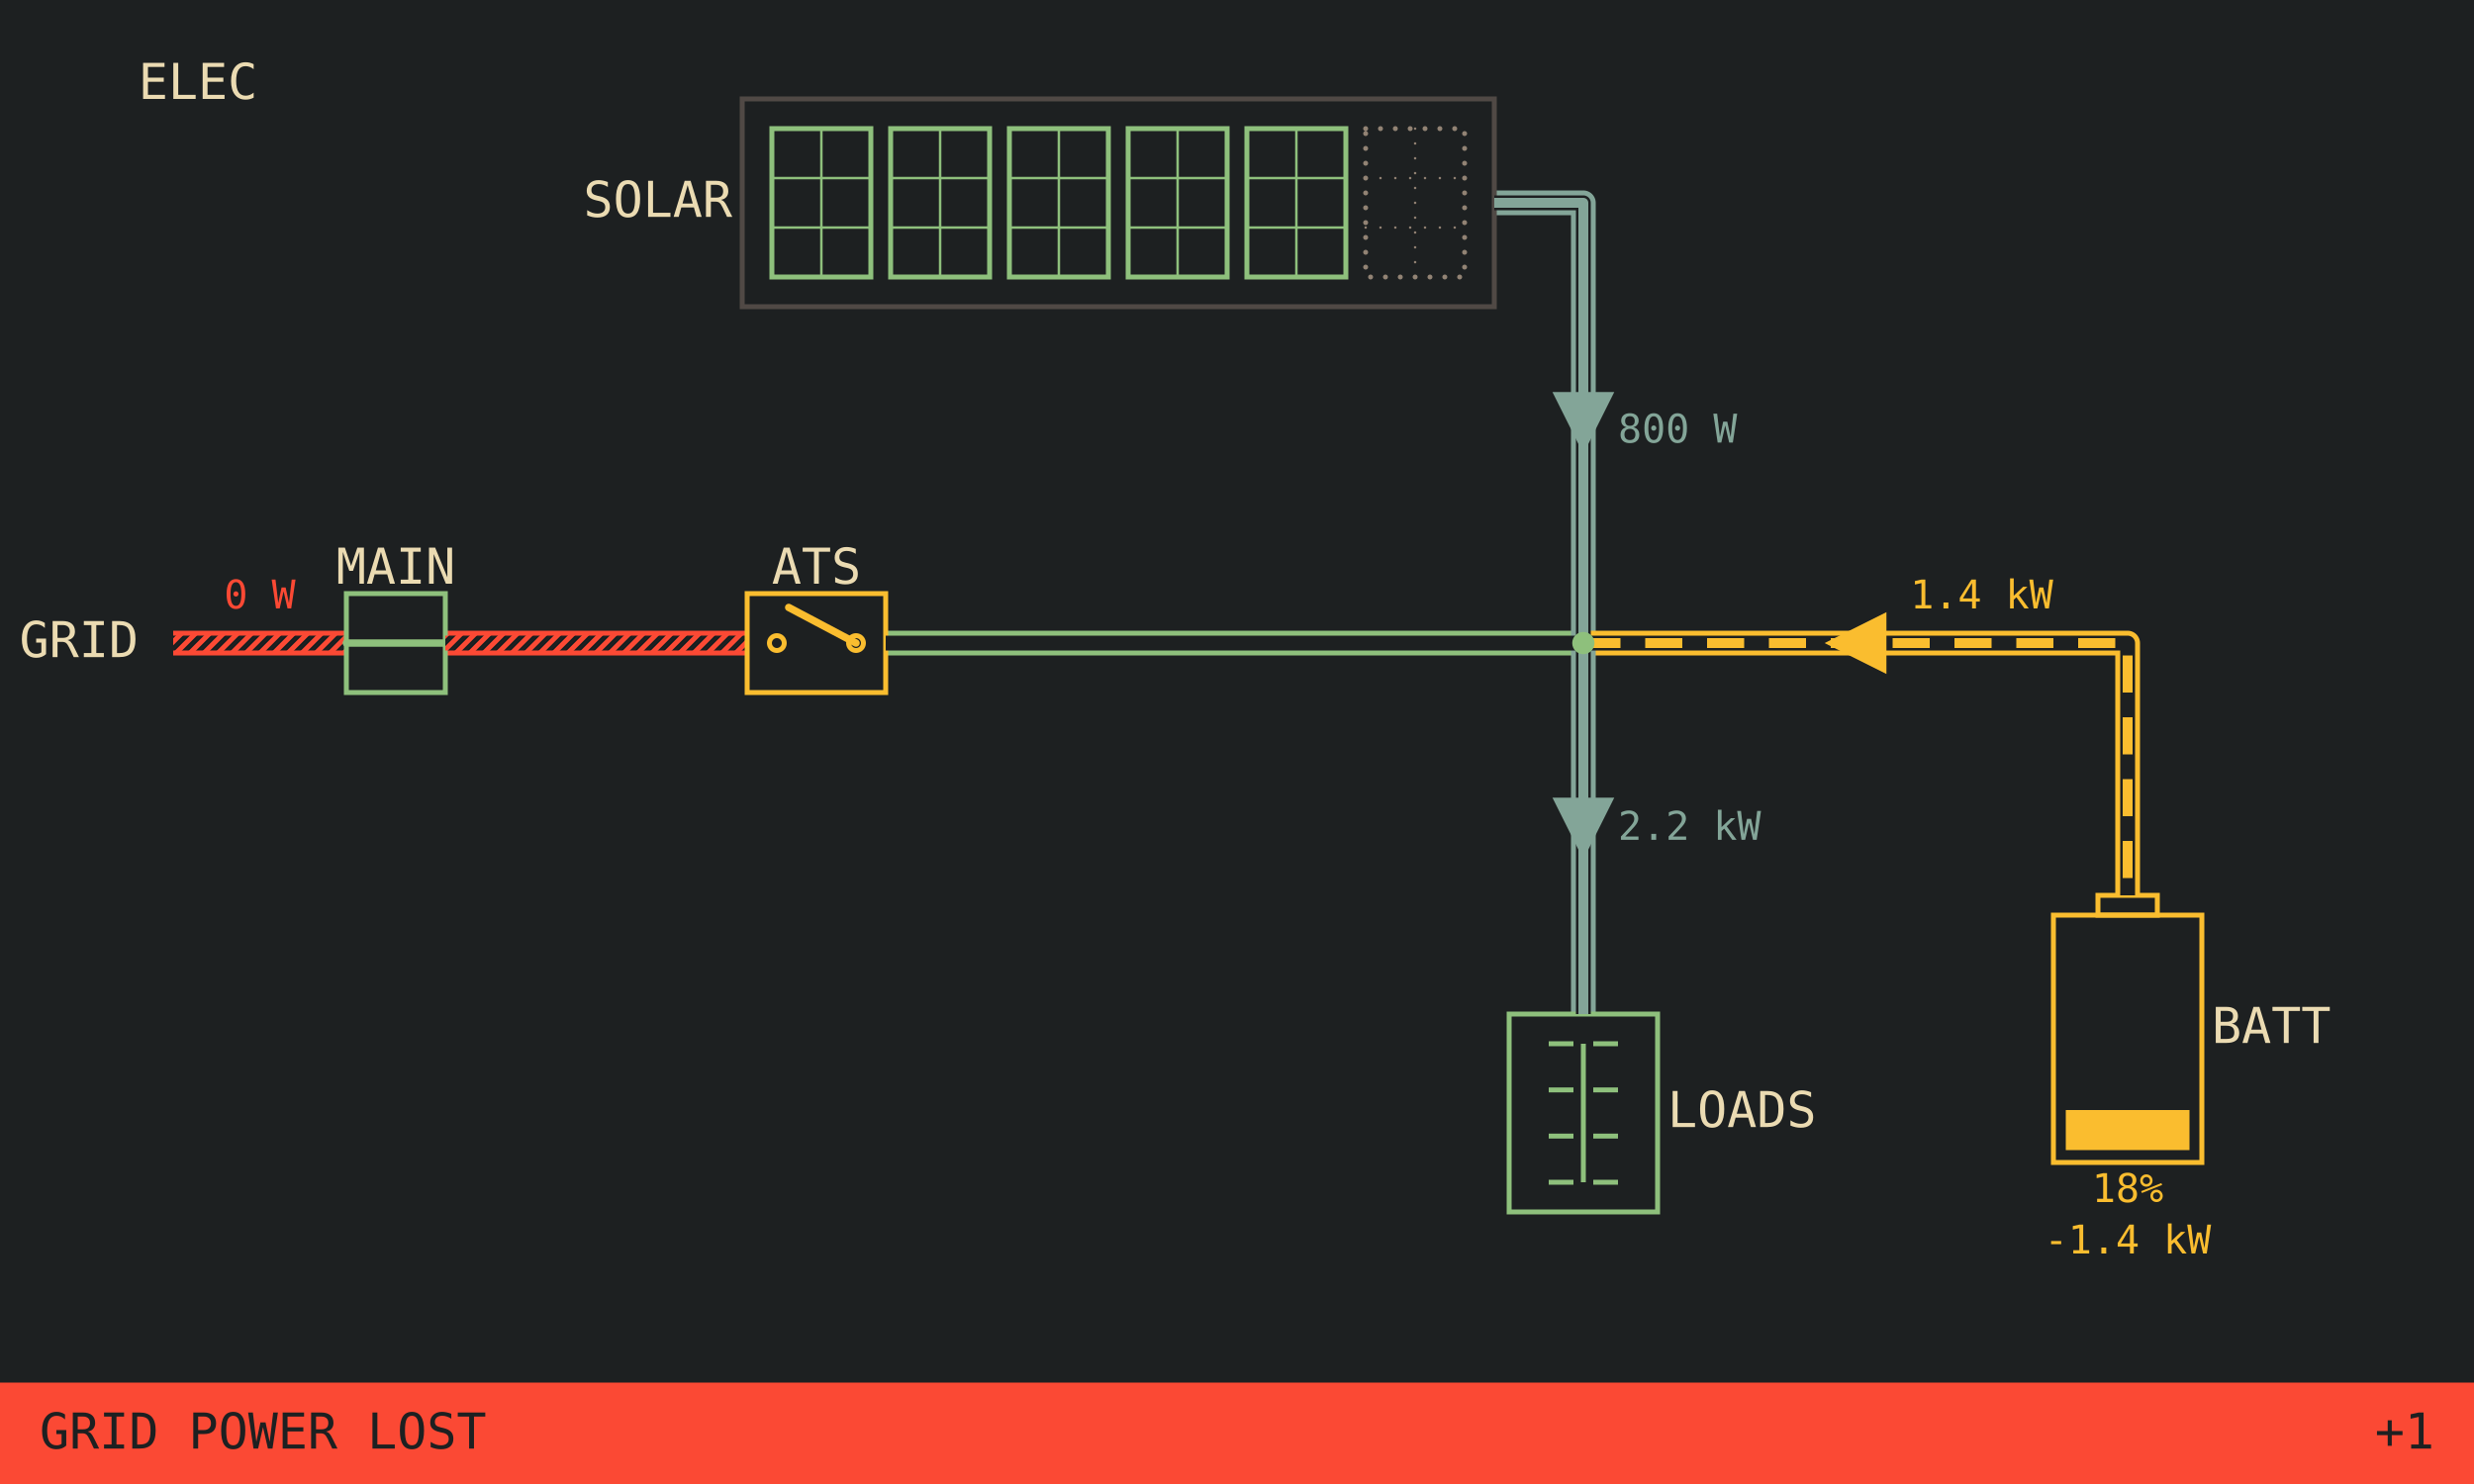
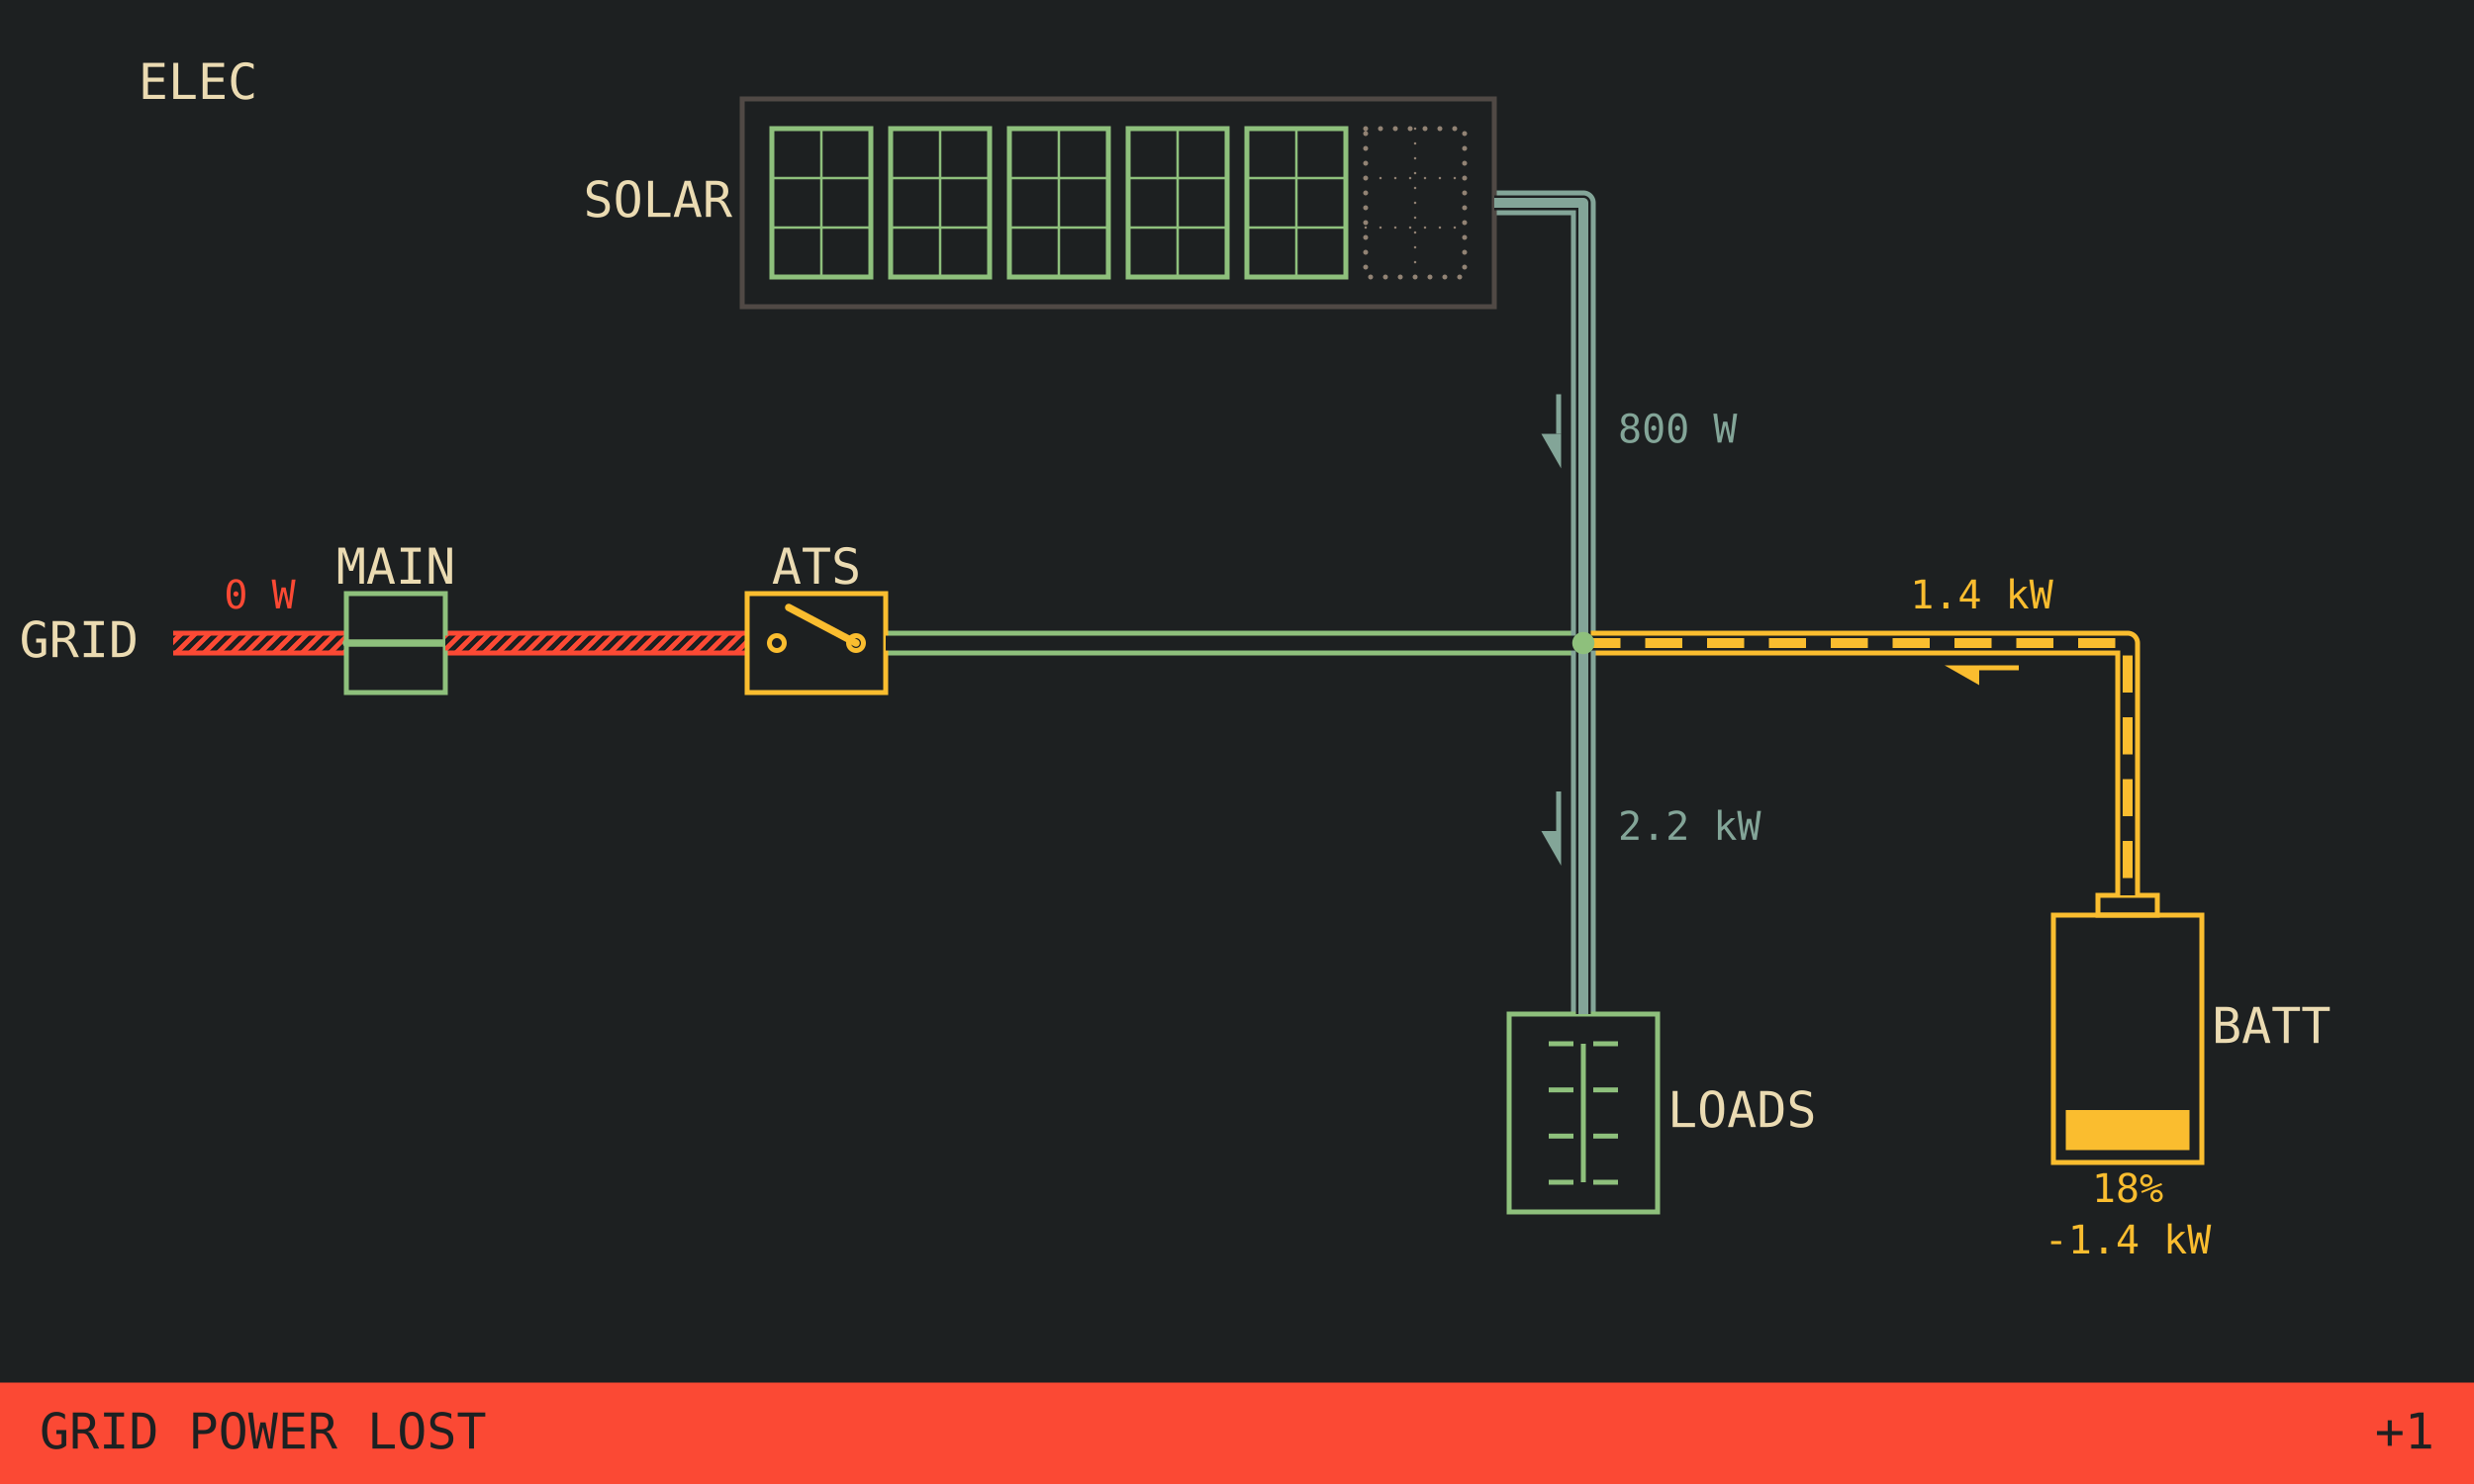
<svg xmlns="http://www.w3.org/2000/svg" viewBox="0 0 1000 600" width="1280" height="768" data-page="electrical" data-theme="lcd">
  <style>.attn{animation:mfd-attn 1s step-end infinite}@keyframes mfd-attn{50%{opacity:0.25}}</style>
  <rect x="0" y="0" width="1000" height="600" fill="#1d2021" />
  <g id="casings">
    <g data-for="grid">
      <polyline points="70,260 140,260" fill="none" stroke="#fb4934" stroke-width="10" stroke-linejoin="round" />
    </g>
    <g data-for="grid_link">
      <polyline points="180,260 302,260" fill="none" stroke="#fb4934" stroke-width="10" stroke-linejoin="round" />
    </g>
    <g data-for="backup_feed">
      <polyline points="358,260 640,260" fill="none" stroke="#8ec07c" stroke-width="10" stroke-linejoin="round" />
    </g>
    <g data-for="solar">
      <polyline points="604,82 640,82 640,260" fill="none" stroke="#83a598" stroke-width="10" stroke-linejoin="round" />
    </g>
    <g data-for="battery_feed">
      <polyline points="640,260 860,260 860,362" fill="none" stroke="#fabd2f" stroke-width="10" stroke-linejoin="round" />
    </g>
    <g data-for="load_feed">
      <polyline points="640,260 640,410" fill="none" stroke="#83a598" stroke-width="10" stroke-linejoin="round" />
    </g>
  </g>
  <g id="title">
    <text x="80" y="40" text-anchor="middle" font-family="DejaVu Sans Mono, monospace" font-size="20" fill="#ebdbb2">ELEC</text>
  </g>
  <g id="grid">
    <pattern id="hatch-grid-0" width="4" height="4" patternUnits="userSpaceOnUse" patternTransform="rotate(45)">
      <rect x="0" y="0" width="4" height="4" fill="#1d2021" />
      <rect x="0" y="0" width="2" height="4" fill="#fb4934" />
    </pattern>
    <line x1="70" y1="260" x2="140" y2="260" stroke="url(#hatch-grid-0)" stroke-width="6" stroke-linecap="butt" />
    <text x="56" y="260" text-anchor="end" dominant-baseline="middle" font-family="DejaVu Sans Mono, monospace" font-size="20" fill="#ebdbb2">GRID</text>
    <text x="105" y="246" text-anchor="middle" font-family="DejaVu Sans Mono, monospace" font-size="16" fill="#fb4934">0 W</text>
  </g>
  <g id="main_breaker">
    <g>
      <rect x="140" y="240" width="40" height="40" fill="none" stroke="#8ec07c" stroke-width="2" />
      <line x1="140" y1="260" x2="180" y2="260" stroke="#8ec07c" stroke-width="3" stroke-linecap="round" />
    </g>
    <text x="160" y="236" text-anchor="middle" font-family="DejaVu Sans Mono, monospace" font-size="20" fill="#ebdbb2">MAIN</text>
  </g>
  <g id="grid_link">
    <pattern id="hatch-grid_link-0" width="4" height="4" patternUnits="userSpaceOnUse" patternTransform="rotate(45)">
      <rect x="0" y="0" width="4" height="4" fill="#1d2021" />
      <rect x="0" y="0" width="2" height="4" fill="#fb4934" />
    </pattern>
    <line x1="180" y1="260" x2="302" y2="260" stroke="url(#hatch-grid_link-0)" stroke-width="6" stroke-linecap="butt" />
  </g>
  <g id="ats">
    <g>
      <rect x="302" y="240" width="56" height="40" fill="none" stroke="#fabd2f" stroke-width="2" />
      <circle cx="314" cy="260" r="3" fill="none" stroke="#fabd2f" stroke-width="2" />
      <circle cx="346" cy="260" r="3" fill="none" stroke="#fabd2f" stroke-width="2" />
      <line x1="346" y1="260" x2="318.8" y2="245.6" stroke="#fabd2f" stroke-width="3" stroke-linecap="round" />
    </g>
    <text x="330" y="236" text-anchor="middle" font-family="DejaVu Sans Mono, monospace" font-size="20" fill="#ebdbb2">ATS</text>
  </g>
  <g id="backup_feed">
    <polyline points="358,260 640,260" fill="none" stroke="#1d2021" stroke-width="6" stroke-linejoin="round" />
  </g>
  <g id="array">
    <rect x="300" y="40" width="304" height="84" fill="none" stroke="#504945" stroke-width="2" />
    <g id="array.p1">
      <rect x="312" y="52" width="40" height="60" fill="none" stroke="#8ec07c" stroke-width="2" />
      <line x1="312" y1="72" x2="352" y2="72" stroke="#8ec07c" stroke-width="1" />
      <line x1="312" y1="92" x2="352" y2="92" stroke="#8ec07c" stroke-width="1" />
      <line x1="332" y1="52" x2="332" y2="112" stroke="#8ec07c" stroke-width="1" />
    </g>
    <g id="array.p2">
      <rect x="360" y="52" width="40" height="60" fill="none" stroke="#8ec07c" stroke-width="2" />
      <line x1="360" y1="72" x2="400" y2="72" stroke="#8ec07c" stroke-width="1" />
      <line x1="360" y1="92" x2="400" y2="92" stroke="#8ec07c" stroke-width="1" />
      <line x1="380" y1="52" x2="380" y2="112" stroke="#8ec07c" stroke-width="1" />
    </g>
    <g id="array.p3">
      <rect x="408" y="52" width="40" height="60" fill="none" stroke="#8ec07c" stroke-width="2" />
      <line x1="408" y1="72" x2="448" y2="72" stroke="#8ec07c" stroke-width="1" />
      <line x1="408" y1="92" x2="448" y2="92" stroke="#8ec07c" stroke-width="1" />
      <line x1="428" y1="52" x2="428" y2="112" stroke="#8ec07c" stroke-width="1" />
    </g>
    <g id="array.p4">
      <rect x="456" y="52" width="40" height="60" fill="none" stroke="#8ec07c" stroke-width="2" />
      <line x1="456" y1="72" x2="496" y2="72" stroke="#8ec07c" stroke-width="1" />
      <line x1="456" y1="92" x2="496" y2="92" stroke="#8ec07c" stroke-width="1" />
      <line x1="476" y1="52" x2="476" y2="112" stroke="#8ec07c" stroke-width="1" />
    </g>
    <g id="array.p5">
      <rect x="504" y="52" width="40" height="60" fill="none" stroke="#8ec07c" stroke-width="2" />
      <line x1="504" y1="72" x2="544" y2="72" stroke="#8ec07c" stroke-width="1" />
      <line x1="504" y1="92" x2="544" y2="92" stroke="#8ec07c" stroke-width="1" />
      <line x1="524" y1="52" x2="524" y2="112" stroke="#8ec07c" stroke-width="1" />
    </g>
    <g id="array.p6">
      <rect x="552" y="52" width="40" height="60" fill="none" stroke="#928374" stroke-width="2" stroke-dasharray="0 6" stroke-linecap="round" />
      <line x1="552" y1="72" x2="592" y2="72" stroke="#928374" stroke-width="1" stroke-dasharray="0 6" stroke-linecap="round" />
      <line x1="552" y1="92" x2="592" y2="92" stroke="#928374" stroke-width="1" stroke-dasharray="0 6" stroke-linecap="round" />
      <line x1="572" y1="52" x2="572" y2="112" stroke="#928374" stroke-width="1" stroke-dasharray="0 6" stroke-linecap="round" />
    </g>
    <text x="296" y="82" text-anchor="end" dominant-baseline="middle" font-family="DejaVu Sans Mono, monospace" font-size="20" fill="#ebdbb2">SOLAR</text>
  </g>
  <g id="solar">
    <polyline points="604,82 640,82 640,260" fill="none" stroke="#1d2021" stroke-width="6" stroke-linejoin="round" />
    <polyline points="604,82 640,82 640,260" fill="none" stroke="#83a598" stroke-width="4" stroke-linejoin="round" />
-     <polygon points="640,183.5 627.5,158.5 652.5,158.5" fill="#83a598" />
+     <line x1="630" y1="159.4" x2="630" y2="175.4" stroke="#83a598" stroke-width="2" />
+     <polygon points="631,189.4 631,175.4 623,175.4" fill="#83a598" />
    <text x="654" y="174.4" text-anchor="start" dominant-baseline="middle" font-family="DejaVu Sans Mono, monospace" font-size="16" fill="#83a598">800 W</text>
  </g>
  <g id="battery">
    <rect x="830" y="370" width="60" height="100" fill="none" stroke="#fabd2f" stroke-width="2" />
    <rect x="848" y="362" width="24" height="8" fill="none" stroke="#fabd2f" stroke-width="2" />
    <rect x="835" y="448.8" width="50" height="16.2" fill="#fabd2f" />
    <text x="894" y="416" text-anchor="start" dominant-baseline="middle" font-family="DejaVu Sans Mono, monospace" font-size="20" fill="#ebdbb2">BATT</text>
    <text x="860" y="486" text-anchor="middle" font-family="DejaVu Sans Mono, monospace" font-size="16" fill="#fabd2f">18%</text>
    <text x="860" y="506.8" text-anchor="middle" font-family="DejaVu Sans Mono, monospace" font-size="16" fill="#fabd2f">-1.4 kW</text>
  </g>
  <g id="battery_feed">
    <polyline points="640,260 860,260 860,362" fill="none" stroke="#1d2021" stroke-width="6" stroke-linejoin="round" />
    <polyline points="640,260 860,260 860,362" fill="none" stroke="#fabd2f" stroke-width="4" stroke-dasharray="15 10" stroke-linejoin="round" />
-     <polygon points="737.5,260 762.5,247.5 762.5,272.5" fill="#fabd2f" />
+     <line x1="816" y1="270" x2="800" y2="270" stroke="#fabd2f" stroke-width="2" />
+     <polygon points="786,269 800,269 800,277" fill="#fabd2f" />
    <text x="801" y="246" text-anchor="middle" font-family="DejaVu Sans Mono, monospace" font-size="16" fill="#fabd2f">1.4 kW</text>
  </g>
  <g id="loads">
    <rect x="610" y="410" width="60" height="80" fill="none" stroke="#8ec07c" stroke-width="2" />
    <line x1="640" y1="422" x2="640" y2="478" stroke="#8ec07c" stroke-width="2" />
    <line x1="626" y1="422" x2="636" y2="422" stroke="#8ec07c" stroke-width="2" />
    <line x1="644" y1="422" x2="654" y2="422" stroke="#8ec07c" stroke-width="2" />
    <line x1="626" y1="440.67" x2="636" y2="440.67" stroke="#8ec07c" stroke-width="2" />
    <line x1="644" y1="440.67" x2="654" y2="440.67" stroke="#8ec07c" stroke-width="2" />
    <line x1="626" y1="459.33" x2="636" y2="459.33" stroke="#8ec07c" stroke-width="2" />
    <line x1="644" y1="459.33" x2="654" y2="459.33" stroke="#8ec07c" stroke-width="2" />
    <line x1="626" y1="478" x2="636" y2="478" stroke="#8ec07c" stroke-width="2" />
    <line x1="644" y1="478" x2="654" y2="478" stroke="#8ec07c" stroke-width="2" />
    <text x="674" y="450" text-anchor="start" dominant-baseline="middle" font-family="DejaVu Sans Mono, monospace" font-size="20" fill="#ebdbb2">LOADS</text>
  </g>
  <g id="load_feed">
    <polyline points="640,260 640,410" fill="none" stroke="#1d2021" stroke-width="6" stroke-linejoin="round" />
    <polyline points="640,260 640,410" fill="none" stroke="#83a598" stroke-width="4" stroke-linejoin="round" />
-     <polygon points="640,347.5 627.5,322.5 652.5,322.5" fill="#83a598" />
+     <line x1="630" y1="320" x2="630" y2="336" stroke="#83a598" stroke-width="2" />
+     <polygon points="631,350 631,336 623,336" fill="#83a598" />
    <text x="654" y="335" text-anchor="start" dominant-baseline="middle" font-family="DejaVu Sans Mono, monospace" font-size="16" fill="#83a598">2.2 kW</text>
  </g>
  <g id="bus">
    <circle cx="640" cy="260" r="4.5" fill="#8ec07c" />
  </g>
  <g id="banner">
    <g class="attn">
      <rect x="0" y="560" width="1000" height="40" fill="#fb4934" stroke="#fb4934" stroke-width="2" />
      <text x="16" y="580" text-anchor="start" dominant-baseline="middle" font-family="DejaVu Sans Mono, monospace" font-size="20" fill="#1d2021">GRID POWER LOST</text>
      <text x="984" y="580" text-anchor="end" dominant-baseline="middle" font-family="DejaVu Sans Mono, monospace" font-size="20" fill="#1d2021">+1</text>
    </g>
  </g>
</svg>
